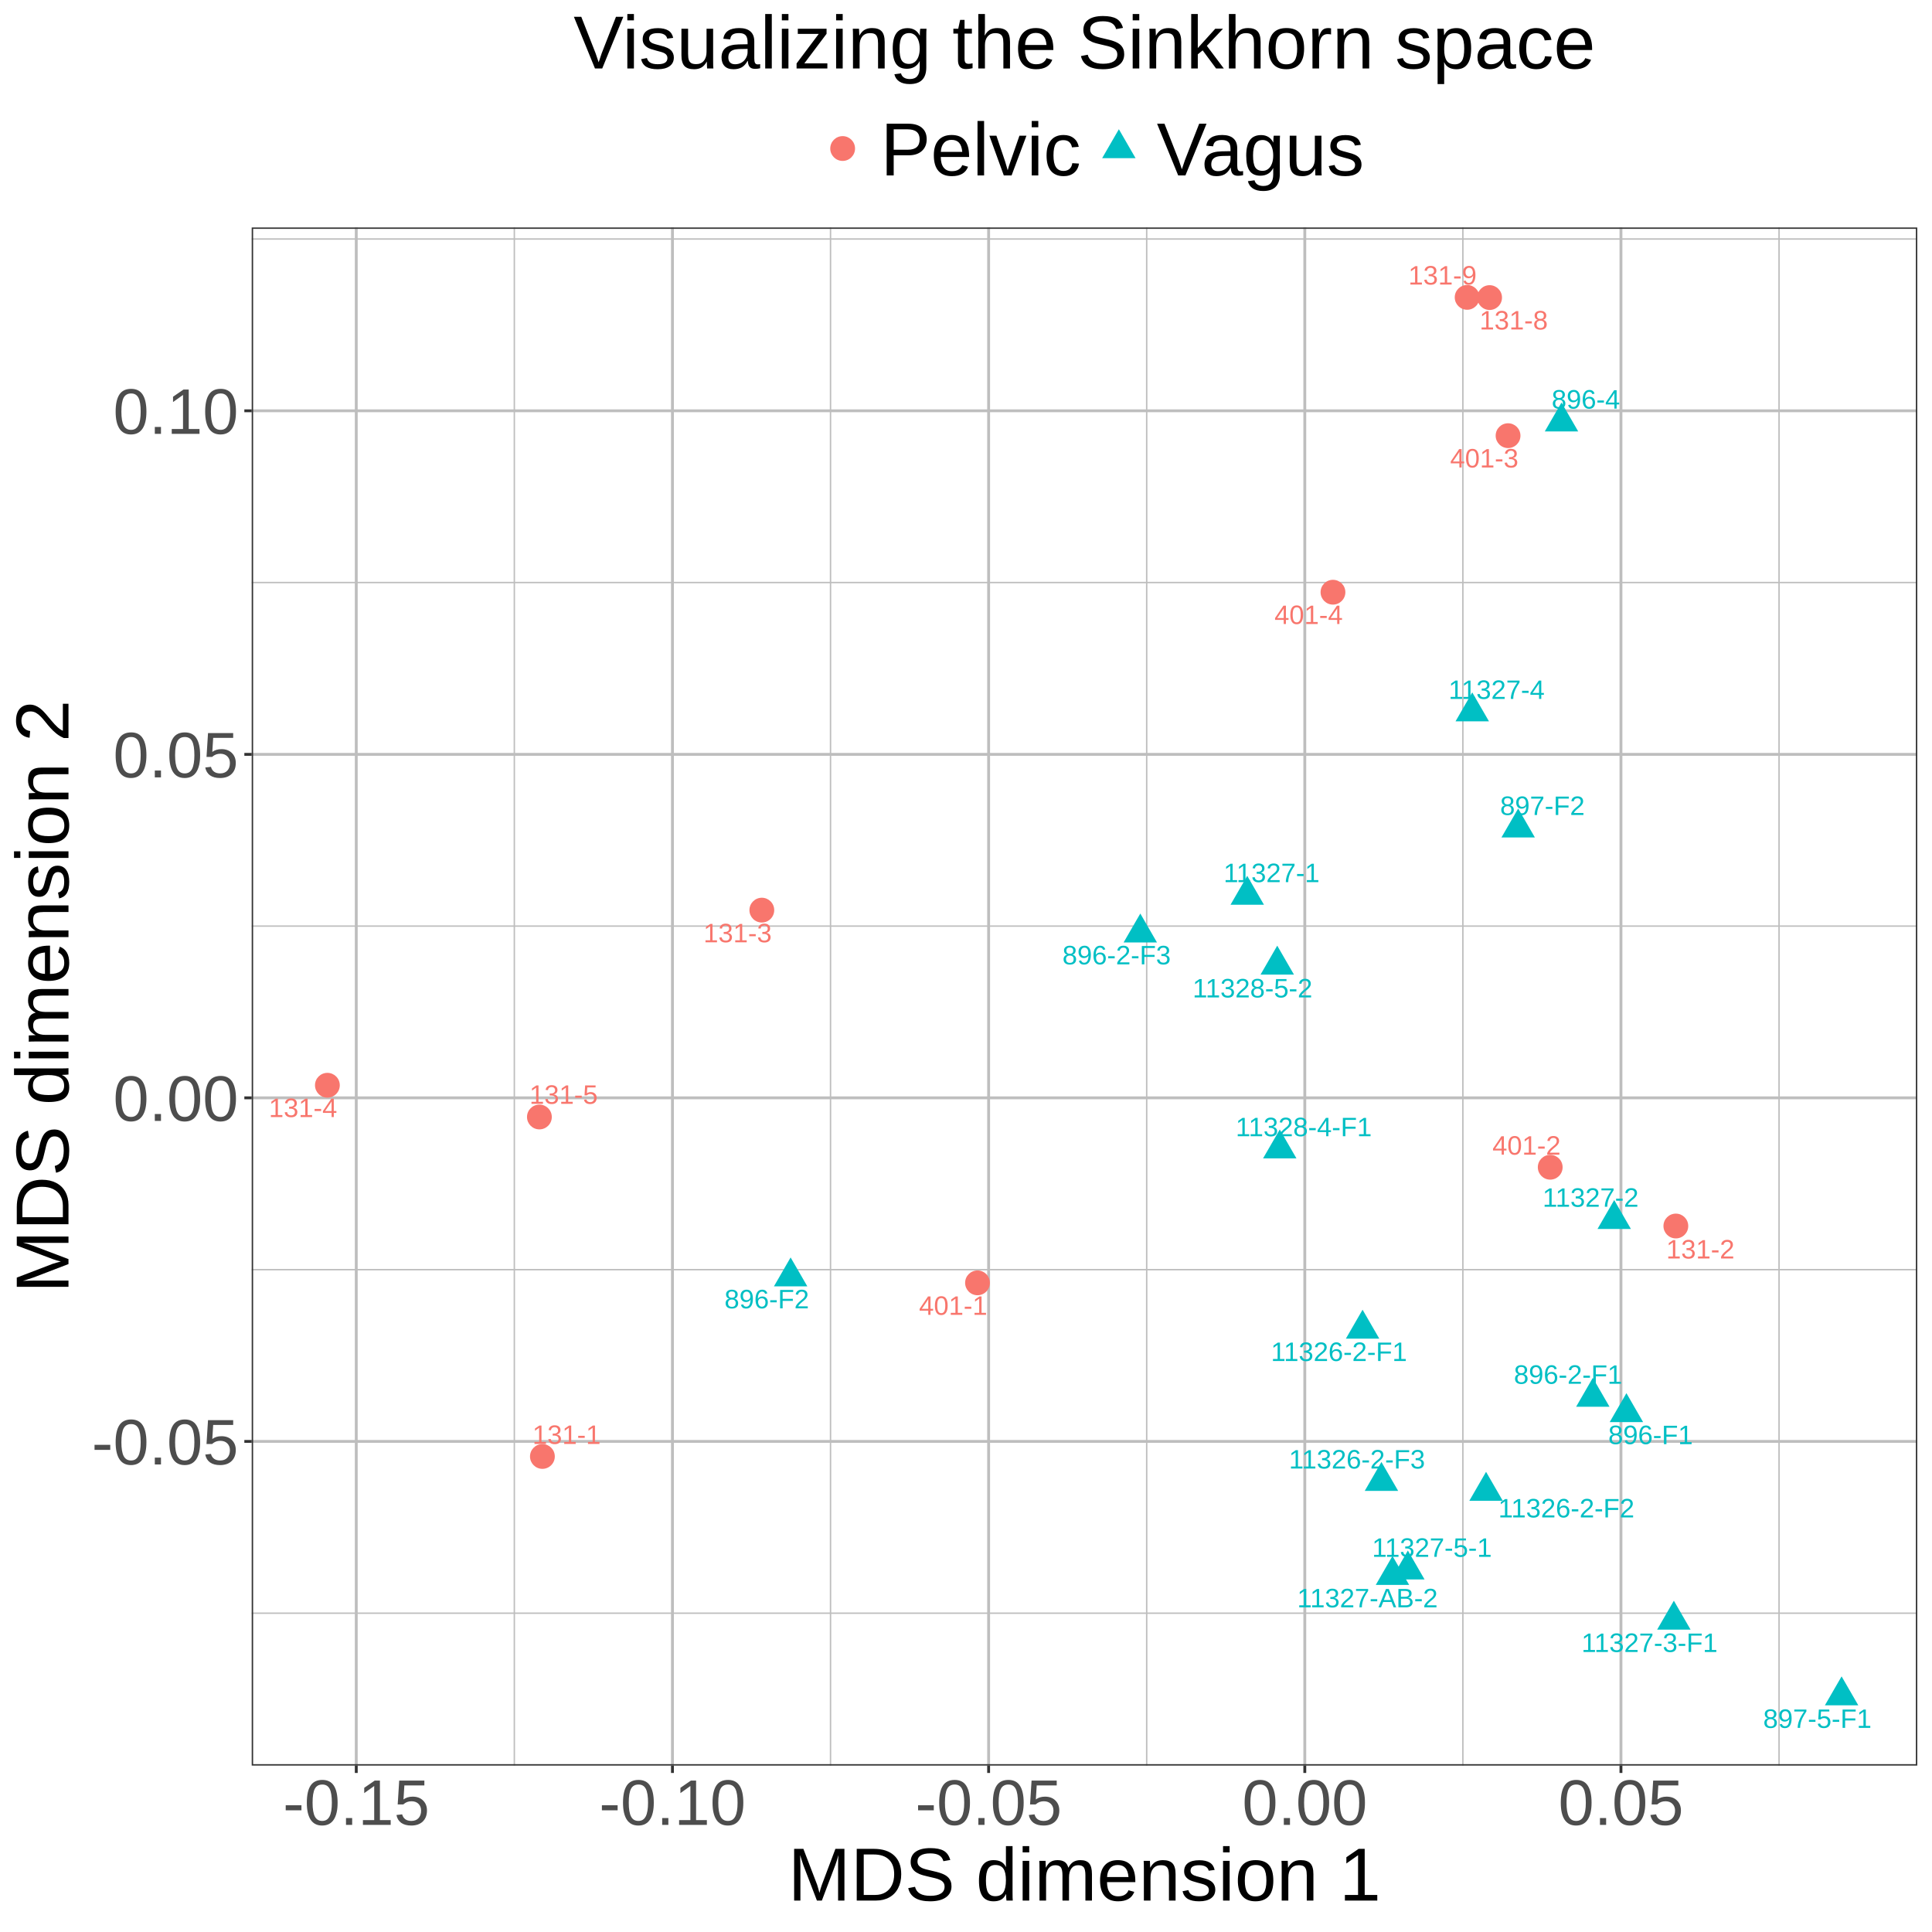
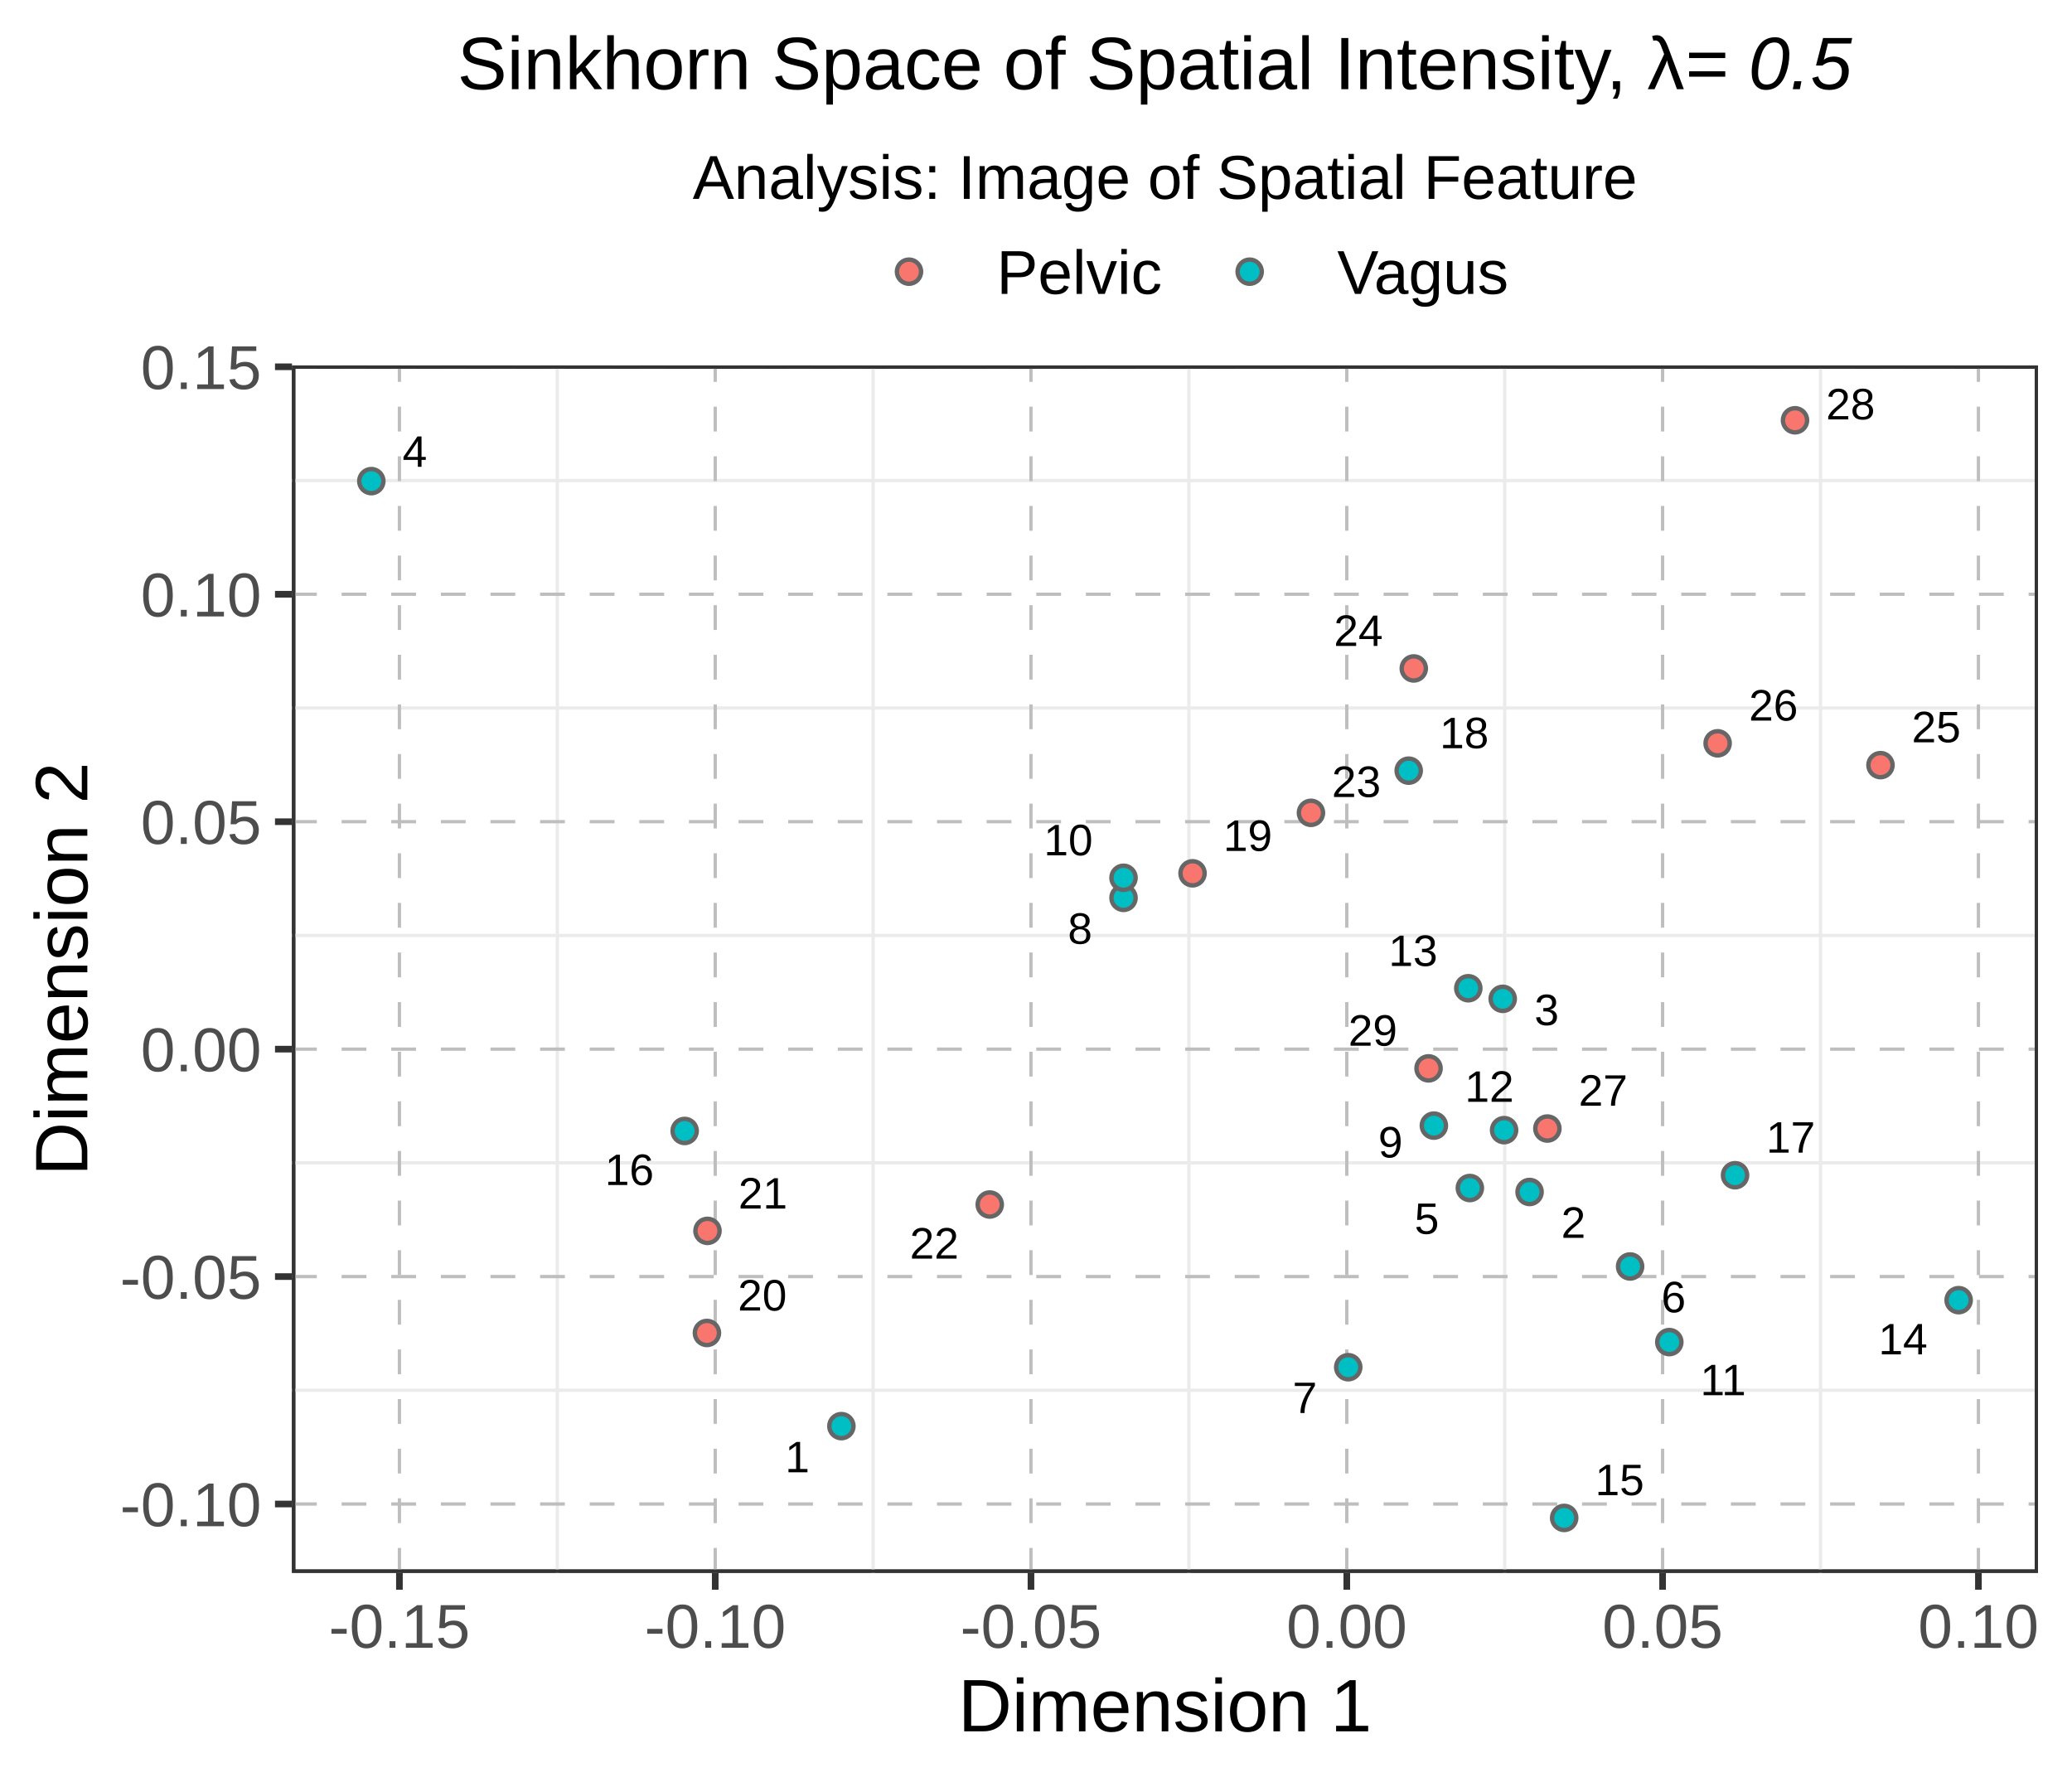
- <svg xmlns="http://www.w3.org/2000/svg" class="svglite" width="720.00pt" height="720.00pt" viewBox="0 0 720.00 720.00">
+ <svg xmlns="http://www.w3.org/2000/svg" class="svglite" width="334.08pt" height="287.28pt" viewBox="0 0 334.08 287.28">
  <defs>
    <style type="text/css">
    .svglite line, .svglite polyline, .svglite polygon, .svglite path, .svglite rect, .svglite circle {
      fill: none;
      stroke: #000000;
      stroke-linecap: round;
      stroke-linejoin: round;
      stroke-miterlimit: 10.00;
    }
    .svglite text {
      white-space: pre;
    }
  </style>
  </defs>
  <rect width="100%" height="100%" style="stroke: none; fill: #FFFFFF;" />
  <defs>
-     <clipPath id="cpMC4wMHw3MjAuMDB8MC4wMHw3MjAuMDA=">
-       <rect x="0.00" y="0.00" width="720.00" height="720.00" />
+     <clipPath id="cpMC4wMHwzMzQuMDh8MC4wMHwyODcuMjg=">
+       <rect x="0.00" y="0.00" width="334.08" height="287.28" />
    </clipPath>
  </defs>
-   <g clip-path="url(#cpMC4wMHw3MjAuMDB8MC4wMHw3MjAuMDA=)">
-     <rect x="0.00" y="0.00" width="720.00" height="720.00" style="stroke-width: 1.07; stroke: #FFFFFF; fill: #FFFFFF;" />
+   <g clip-path="url(#cpMC4wMHwzMzQuMDh8MC4wMHwyODcuMjg=)">
+     <rect x="0.00" y="-0" width="334.08" height="287.28" style="stroke-width: 1.07; stroke: #FFFFFF; fill: #FFFFFF;" />
  </g>
  <defs>
-     <clipPath id="cpOTMuODB8NzE0LjUyfDg0Ljc2fDY1Ny45OA==">
-       <rect x="93.80" y="84.76" width="620.72" height="573.22" />
+     <clipPath id="cpNDcuMDh8MzI4LjYwfDU4LjkyfDI1My41Nw==">
+       <rect x="47.08" y="58.92" width="281.52" height="194.66" />
    </clipPath>
  </defs>
-   <g clip-path="url(#cpOTMuODB8NzE0LjUyfDg0Ljc2fDY1Ny45OA==)">
-     <rect x="93.80" y="84.76" width="620.72" height="573.22" style="stroke-width: 1.07; stroke: none; fill: #FFFFFF;" />
-     <polyline points="93.80,601.19 714.52,601.19 " style="stroke-width: 0.53; stroke: #BEBEBE; stroke-linecap: butt;" />
-     <polyline points="93.80,473.16 714.52,473.16 " style="stroke-width: 0.53; stroke: #BEBEBE; stroke-linecap: butt;" />
-     <polyline points="93.80,345.13 714.52,345.13 " style="stroke-width: 0.53; stroke: #BEBEBE; stroke-linecap: butt;" />
-     <polyline points="93.80,217.10 714.52,217.10 " style="stroke-width: 0.53; stroke: #BEBEBE; stroke-linecap: butt;" />
-     <polyline points="93.80,89.07 714.52,89.07 " style="stroke-width: 0.53; stroke: #BEBEBE; stroke-linecap: butt;" />
-     <polyline points="191.68,657.98 191.68,84.76 " style="stroke-width: 0.53; stroke: #BEBEBE; stroke-linecap: butt;" />
-     <polyline points="309.51,657.98 309.51,84.76 " style="stroke-width: 0.53; stroke: #BEBEBE; stroke-linecap: butt;" />
-     <polyline points="427.34,657.98 427.34,84.76 " style="stroke-width: 0.53; stroke: #BEBEBE; stroke-linecap: butt;" />
-     <polyline points="545.17,657.98 545.17,84.76 " style="stroke-width: 0.53; stroke: #BEBEBE; stroke-linecap: butt;" />
-     <polyline points="663.00,657.98 663.00,84.76 " style="stroke-width: 0.53; stroke: #BEBEBE; stroke-linecap: butt;" />
-     <polyline points="93.80,537.17 714.52,537.17 " style="stroke-width: 1.07; stroke: #BEBEBE; stroke-linecap: butt;" />
-     <polyline points="93.80,409.14 714.52,409.14 " style="stroke-width: 1.07; stroke: #BEBEBE; stroke-linecap: butt;" />
-     <polyline points="93.80,281.12 714.52,281.12 " style="stroke-width: 1.07; stroke: #BEBEBE; stroke-linecap: butt;" />
-     <polyline points="93.80,153.09 714.52,153.09 " style="stroke-width: 1.07; stroke: #BEBEBE; stroke-linecap: butt;" />
-     <polyline points="132.77,657.98 132.77,84.76 " style="stroke-width: 1.07; stroke: #BEBEBE; stroke-linecap: butt;" />
-     <polyline points="250.60,657.98 250.60,84.76 " style="stroke-width: 1.07; stroke: #BEBEBE; stroke-linecap: butt;" />
-     <polyline points="368.43,657.98 368.43,84.76 " style="stroke-width: 1.07; stroke: #BEBEBE; stroke-linecap: butt;" />
-     <polyline points="486.26,657.98 486.26,84.76 " style="stroke-width: 1.07; stroke: #BEBEBE; stroke-linecap: butt;" />
-     <polyline points="604.08,657.98 604.08,84.76 " style="stroke-width: 1.07; stroke: #BEBEBE; stroke-linecap: butt;" />
-     <polygon points="553.81,548.50 560.03,559.29 547.58,559.29 " style="stroke-width: 0.71; stroke: none; fill: #00BFC4;" />
-     <polygon points="514.82,544.83 521.05,555.61 508.60,555.61 " style="stroke-width: 0.71; stroke: none; fill: #00BFC4;" />
-     <polygon points="507.79,488.09 514.02,498.87 501.57,498.87 " style="stroke-width: 0.71; stroke: none; fill: #00BFC4;" />
-     <polygon points="464.81,326.39 471.04,337.17 458.58,337.17 " style="stroke-width: 0.71; stroke: none; fill: #00BFC4;" />
-     <polygon points="601.57,447.22 607.79,458.00 595.34,458.00 " style="stroke-width: 0.71; stroke: none; fill: #00BFC4;" />
-     <polygon points="623.80,596.53 630.02,607.31 617.57,607.31 " style="stroke-width: 0.71; stroke: none; fill: #00BFC4;" />
-     <polygon points="548.66,258.03 554.89,268.81 542.44,268.81 " style="stroke-width: 0.71; stroke: none; fill: #00BFC4;" />
-     <polygon points="524.67,577.83 530.89,588.61 518.44,588.61 " style="stroke-width: 0.71; stroke: none; fill: #00BFC4;" />
-     <polygon points="518.94,579.86 525.16,590.65 512.71,590.65 " style="stroke-width: 0.71; stroke: none; fill: #00BFC4;" />
-     <polygon points="476.93,420.92 483.15,431.70 470.70,431.70 " style="stroke-width: 0.71; stroke: none; fill: #00BFC4;" />
-     <polygon points="475.99,352.42 482.22,363.20 469.77,363.20 " style="stroke-width: 0.71; stroke: none; fill: #00BFC4;" />
-     <polygon points="593.59,513.48 599.82,524.26 587.37,524.26 " style="stroke-width: 0.71; stroke: none; fill: #00BFC4;" />
-     <polygon points="424.96,340.45 431.18,351.23 418.73,351.23 " style="stroke-width: 0.71; stroke: none; fill: #00BFC4;" />
-     <polygon points="581.92,150.00 588.15,160.78 575.70,160.78 " style="stroke-width: 0.71; stroke: none; fill: #00BFC4;" />
-     <polygon points="606.12,519.19 612.34,529.98 599.89,529.98 " style="stroke-width: 0.71; stroke: none; fill: #00BFC4;" />
-     <polygon points="294.64,468.61 300.87,479.39 288.42,479.39 " style="stroke-width: 0.71; stroke: none; fill: #00BFC4;" />
-     <polygon points="686.31,624.74 692.53,635.52 680.08,635.52 " style="stroke-width: 0.71; stroke: none; fill: #00BFC4;" />
-     <polygon points="565.78,301.31 572.00,312.09 559.55,312.09 " style="stroke-width: 0.71; stroke: none; fill: #00BFC4;" />
-     <circle cx="202.14" cy="542.78" r="4.62" style="stroke-width: 0.71; stroke: none; fill: #F8766D;" />
-     <circle cx="624.54" cy="456.90" r="4.62" style="stroke-width: 0.71; stroke: none; fill: #F8766D;" />
-     <circle cx="283.91" cy="339.18" r="4.62" style="stroke-width: 0.71; stroke: none; fill: #F8766D;" />
-     <circle cx="122.01" cy="404.44" r="4.62" style="stroke-width: 0.71; stroke: none; fill: #F8766D;" />
-     <circle cx="201.02" cy="416.27" r="4.62" style="stroke-width: 0.71; stroke: none; fill: #F8766D;" />
-     <circle cx="555.13" cy="110.90" r="4.62" style="stroke-width: 0.71; stroke: none; fill: #F8766D;" />
-     <circle cx="546.76" cy="110.82" r="4.62" style="stroke-width: 0.71; stroke: none; fill: #F8766D;" />
-     <circle cx="364.29" cy="478.08" r="4.62" style="stroke-width: 0.71; stroke: none; fill: #F8766D;" />
-     <circle cx="577.72" cy="435.00" r="4.62" style="stroke-width: 0.71; stroke: none; fill: #F8766D;" />
-     <circle cx="562.01" cy="162.36" r="4.62" style="stroke-width: 0.71; stroke: none; fill: #F8766D;" />
-     <circle cx="496.76" cy="220.70" r="4.62" style="stroke-width: 0.71; stroke: none; fill: #F8766D;" />
-     <text x="583.74" y="565.50" text-anchor="middle" style="font-size: 9.96px;fill: #00BFC4; font-family: &quot;Arial&quot;;" textLength="50.72px" lengthAdjust="spacingAndGlyphs">11326-2-F2</text>
-     <text x="505.72" y="547.28" text-anchor="middle" style="font-size: 9.96px;fill: #00BFC4; font-family: &quot;Arial&quot;;" textLength="50.72px" lengthAdjust="spacingAndGlyphs">11326-2-F3</text>
-     <text x="499.01" y="507.20" text-anchor="middle" style="font-size: 9.96px;fill: #00BFC4; font-family: &quot;Arial&quot;;" textLength="50.72px" lengthAdjust="spacingAndGlyphs">11326-2-F1</text>
-     <text x="473.89" y="328.74" text-anchor="middle" style="font-size: 9.96px;fill: #00BFC4; font-family: &quot;Arial&quot;;" textLength="35.79px" lengthAdjust="spacingAndGlyphs">11327-1</text>
-     <text x="592.78" y="449.73" text-anchor="middle" style="font-size: 9.96px;fill: #00BFC4; font-family: &quot;Arial&quot;;" textLength="35.79px" lengthAdjust="spacingAndGlyphs">11327-2</text>
-     <text x="614.74" y="615.64" text-anchor="middle" style="font-size: 9.96px;fill: #00BFC4; font-family: &quot;Arial&quot;;" textLength="50.72px" lengthAdjust="spacingAndGlyphs">11327-3-F1</text>
-     <text x="557.74" y="260.47" text-anchor="middle" style="font-size: 9.96px;fill: #00BFC4; font-family: &quot;Arial&quot;;" textLength="35.79px" lengthAdjust="spacingAndGlyphs">11327-4</text>
-     <text x="533.66" y="580.18" text-anchor="middle" style="font-size: 9.96px;fill: #00BFC4; font-family: &quot;Arial&quot;;" textLength="44.64px" lengthAdjust="spacingAndGlyphs">11327-5-1</text>
-     <text x="509.63" y="599.01" text-anchor="middle" style="font-size: 9.96px;fill: #00BFC4; font-family: &quot;Arial&quot;;" textLength="52.38px" lengthAdjust="spacingAndGlyphs">11327-AB-2</text>
-     <text x="485.88" y="423.44" text-anchor="middle" style="font-size: 9.96px;fill: #00BFC4; font-family: &quot;Arial&quot;;" textLength="50.72px" lengthAdjust="spacingAndGlyphs">11328-4-F1</text>
-     <text x="466.78" y="371.72" text-anchor="middle" style="font-size: 9.96px;fill: #00BFC4; font-family: &quot;Arial&quot;;" textLength="44.64px" lengthAdjust="spacingAndGlyphs">11328-5-2</text>
-     <text x="584.38" y="515.70" text-anchor="middle" style="font-size: 9.96px;fill: #00BFC4; font-family: &quot;Arial&quot;;" textLength="40.38px" lengthAdjust="spacingAndGlyphs">896-2-F1</text>
-     <text x="416.13" y="359.39" text-anchor="middle" style="font-size: 9.96px;fill: #00BFC4; font-family: &quot;Arial&quot;;" textLength="40.38px" lengthAdjust="spacingAndGlyphs">896-2-F3</text>
-     <text x="590.99" y="152.27" text-anchor="middle" style="font-size: 9.96px;fill: #00BFC4; font-family: &quot;Arial&quot;;" textLength="25.46px" lengthAdjust="spacingAndGlyphs">896-4</text>
-     <text x="615.13" y="538.19" text-anchor="middle" style="font-size: 9.96px;fill: #00BFC4; font-family: &quot;Arial&quot;;" textLength="31.54px" lengthAdjust="spacingAndGlyphs">896-F1</text>
-     <text x="285.76" y="487.58" text-anchor="middle" style="font-size: 9.96px;fill: #00BFC4; font-family: &quot;Arial&quot;;" textLength="31.54px" lengthAdjust="spacingAndGlyphs">896-F2</text>
-     <text x="677.29" y="643.94" text-anchor="middle" style="font-size: 9.96px;fill: #00BFC4; font-family: &quot;Arial&quot;;" textLength="40.38px" lengthAdjust="spacingAndGlyphs">897-5-F1</text>
-     <text x="574.82" y="303.72" text-anchor="middle" style="font-size: 9.96px;fill: #00BFC4; font-family: &quot;Arial&quot;;" textLength="31.54px" lengthAdjust="spacingAndGlyphs">897-F2</text>
-     <text x="211.16" y="538.11" text-anchor="middle" style="font-size: 9.96px;fill: #F8766D; font-family: &quot;Arial&quot;;" textLength="25.46px" lengthAdjust="spacingAndGlyphs">131-1</text>
-     <text x="633.69" y="469.00" text-anchor="middle" style="font-size: 9.96px;fill: #F8766D; font-family: &quot;Arial&quot;;" textLength="25.46px" lengthAdjust="spacingAndGlyphs">131-2</text>
-     <text x="274.89" y="351.16" text-anchor="middle" style="font-size: 9.96px;fill: #F8766D; font-family: &quot;Arial&quot;;" textLength="25.46px" lengthAdjust="spacingAndGlyphs">131-3</text>
-     <text x="112.92" y="416.29" text-anchor="middle" style="font-size: 9.96px;fill: #F8766D; font-family: &quot;Arial&quot;;" textLength="25.46px" lengthAdjust="spacingAndGlyphs">131-4</text>
-     <text x="210.04" y="411.36" text-anchor="middle" style="font-size: 9.96px;fill: #F8766D; font-family: &quot;Arial&quot;;" textLength="25.46px" lengthAdjust="spacingAndGlyphs">131-5</text>
-     <text x="564.11" y="122.79" text-anchor="middle" style="font-size: 9.96px;fill: #F8766D; font-family: &quot;Arial&quot;;" textLength="25.46px" lengthAdjust="spacingAndGlyphs">131-8</text>
-     <text x="537.59" y="106.04" text-anchor="middle" style="font-size: 9.96px;fill: #F8766D; font-family: &quot;Arial&quot;;" textLength="25.46px" lengthAdjust="spacingAndGlyphs">131-9</text>
-     <text x="355.22" y="490.00" text-anchor="middle" style="font-size: 9.96px;fill: #F8766D; font-family: &quot;Arial&quot;;" textLength="25.46px" lengthAdjust="spacingAndGlyphs">401-1</text>
-     <text x="568.91" y="430.31" text-anchor="middle" style="font-size: 9.96px;fill: #F8766D; font-family: &quot;Arial&quot;;" textLength="25.46px" lengthAdjust="spacingAndGlyphs">401-2</text>
-     <text x="553.15" y="174.22" text-anchor="middle" style="font-size: 9.96px;fill: #F8766D; font-family: &quot;Arial&quot;;" textLength="25.46px" lengthAdjust="spacingAndGlyphs">401-3</text>
-     <text x="487.68" y="232.56" text-anchor="middle" style="font-size: 9.96px;fill: #F8766D; font-family: &quot;Arial&quot;;" textLength="25.46px" lengthAdjust="spacingAndGlyphs">401-4</text>
-     <rect x="93.80" y="84.76" width="620.72" height="573.22" style="stroke-width: 1.07; stroke: #333333;" />
+   <g clip-path="url(#cpNDcuMDh8MzI4LjYwfDU4LjkyfDI1My41Nw==)">
+     <rect x="47.08" y="58.92" width="281.52" height="194.66" style="stroke-width: 1.07; fill: #FFFFFF;" />
+     <polyline points="47.08,224.15 328.60,224.15 " style="stroke-width: 0.53; stroke: #EBEBEB; stroke-linecap: butt;" />
+     <polyline points="47.08,187.48 328.60,187.48 " style="stroke-width: 0.53; stroke: #EBEBEB; stroke-linecap: butt;" />
+     <polyline points="47.08,150.82 328.60,150.82 " style="stroke-width: 0.53; stroke: #EBEBEB; stroke-linecap: butt;" />
+     <polyline points="47.08,114.15 328.60,114.15 " style="stroke-width: 0.53; stroke: #EBEBEB; stroke-linecap: butt;" />
+     <polyline points="47.08,77.48 328.60,77.48 " style="stroke-width: 0.53; stroke: #EBEBEB; stroke-linecap: butt;" />
+     <polyline points="89.86,253.57 89.86,58.92 " style="stroke-width: 0.53; stroke: #EBEBEB; stroke-linecap: butt;" />
+     <polyline points="140.78,253.57 140.78,58.92 " style="stroke-width: 0.53; stroke: #EBEBEB; stroke-linecap: butt;" />
+     <polyline points="191.69,253.57 191.69,58.92 " style="stroke-width: 0.53; stroke: #EBEBEB; stroke-linecap: butt;" />
+     <polyline points="242.61,253.57 242.61,58.92 " style="stroke-width: 0.53; stroke: #EBEBEB; stroke-linecap: butt;" />
+     <polyline points="293.53,253.57 293.53,58.92 " style="stroke-width: 0.53; stroke: #EBEBEB; stroke-linecap: butt;" />
+     <polyline points="47.08,242.49 328.60,242.49 " style="stroke-width: 0.53; stroke: #BEBEBE; stroke-dasharray: 4.00,4.00; stroke-linecap: butt;" />
+     <polyline points="47.08,205.82 328.60,205.82 " style="stroke-width: 0.53; stroke: #BEBEBE; stroke-dasharray: 4.00,4.00; stroke-linecap: butt;" />
+     <polyline points="47.08,169.15 328.60,169.15 " style="stroke-width: 0.53; stroke: #BEBEBE; stroke-dasharray: 4.00,4.00; stroke-linecap: butt;" />
+     <polyline points="47.08,132.48 328.60,132.48 " style="stroke-width: 0.53; stroke: #BEBEBE; stroke-dasharray: 4.00,4.00; stroke-linecap: butt;" />
+     <polyline points="47.08,95.81 328.60,95.81 " style="stroke-width: 0.53; stroke: #BEBEBE; stroke-dasharray: 4.00,4.00; stroke-linecap: butt;" />
+     <polyline points="47.08,59.14 328.60,59.14 " style="stroke-width: 0.53; stroke: #BEBEBE; stroke-dasharray: 4.00,4.00; stroke-linecap: butt;" />
+     <polyline points="64.40,253.57 64.40,58.92 " style="stroke-width: 0.53; stroke: #BEBEBE; stroke-dasharray: 4.00,4.00; stroke-linecap: butt;" />
+     <polyline points="115.32,253.57 115.32,58.92 " style="stroke-width: 0.53; stroke: #BEBEBE; stroke-dasharray: 4.00,4.00; stroke-linecap: butt;" />
+     <polyline points="166.23,253.57 166.23,58.92 " style="stroke-width: 0.53; stroke: #BEBEBE; stroke-dasharray: 4.00,4.00; stroke-linecap: butt;" />
+     <polyline points="217.15,253.57 217.15,58.92 " style="stroke-width: 0.53; stroke: #BEBEBE; stroke-dasharray: 4.00,4.00; stroke-linecap: butt;" />
+     <polyline points="268.07,253.57 268.07,58.92 " style="stroke-width: 0.53; stroke: #BEBEBE; stroke-dasharray: 4.00,4.00; stroke-linecap: butt;" />
+     <polyline points="318.99,253.57 318.99,58.92 " style="stroke-width: 0.53; stroke: #BEBEBE; stroke-dasharray: 4.00,4.00; stroke-linecap: butt;" />
+     <circle cx="135.66" cy="229.93" r="1.95" style="stroke-width: 0.71; stroke: #666666; fill: #00BFC4;" />
+     <circle cx="246.62" cy="192.18" r="1.95" style="stroke-width: 0.71; stroke: #666666; fill: #00BFC4;" />
+     <circle cx="242.51" cy="182.21" r="1.95" style="stroke-width: 0.71; stroke: #666666; fill: #00BFC4;" />
+     <circle cx="236.74" cy="159.33" r="1.95" style="stroke-width: 0.71; stroke: #666666; fill: #00BFC4;" />
+     <circle cx="242.29" cy="161.04" r="1.95" style="stroke-width: 0.71; stroke: #666666; fill: #00BFC4;" />
+     <circle cx="59.87" cy="77.57" r="1.95" style="stroke-width: 0.71; stroke: #666666; fill: #00BFC4;" />
+     <circle cx="236.99" cy="191.54" r="1.95" style="stroke-width: 0.71; stroke: #666666; fill: #00BFC4;" />
+     <circle cx="315.80" cy="209.62" r="1.95" style="stroke-width: 0.71; stroke: #666666; fill: #00BFC4;" />
+     <circle cx="262.83" cy="204.19" r="1.95" style="stroke-width: 0.71; stroke: #666666; fill: #00BFC4;" />
+     <circle cx="217.38" cy="220.43" r="1.95" style="stroke-width: 0.71; stroke: #666666; fill: #00BFC4;" />
+     <circle cx="181.15" cy="144.76" r="1.95" style="stroke-width: 0.71; stroke: #666666; fill: #00BFC4;" />
+     <circle cx="231.19" cy="181.48" r="1.95" style="stroke-width: 0.71; stroke: #666666; fill: #00BFC4;" />
+     <circle cx="181.15" cy="141.52" r="1.95" style="stroke-width: 0.71; stroke: #666666; fill: #00BFC4;" />
+     <circle cx="269.15" cy="216.38" r="1.95" style="stroke-width: 0.71; stroke: #666666; fill: #00BFC4;" />
+     <circle cx="252.20" cy="244.73" r="1.95" style="stroke-width: 0.71; stroke: #666666; fill: #00BFC4;" />
+     <circle cx="110.39" cy="182.34" r="1.95" style="stroke-width: 0.71; stroke: #666666; fill: #00BFC4;" />
+     <circle cx="279.75" cy="189.48" r="1.95" style="stroke-width: 0.71; stroke: #666666; fill: #00BFC4;" />
+     <circle cx="227.13" cy="124.25" r="1.95" style="stroke-width: 0.71; stroke: #666666; fill: #00BFC4;" />
+     <circle cx="192.28" cy="140.80" r="1.95" style="stroke-width: 0.71; stroke: #666666; fill: #F8766D;" />
+     <circle cx="113.98" cy="214.91" r="1.95" style="stroke-width: 0.71; stroke: #666666; fill: #F8766D;" />
+     <circle cx="114.07" cy="198.45" r="1.95" style="stroke-width: 0.71; stroke: #666666; fill: #F8766D;" />
+     <circle cx="159.58" cy="194.20" r="1.95" style="stroke-width: 0.71; stroke: #666666; fill: #F8766D;" />
+     <circle cx="211.37" cy="131.05" r="1.95" style="stroke-width: 0.71; stroke: #666666; fill: #F8766D;" />
+     <circle cx="227.95" cy="107.77" r="1.95" style="stroke-width: 0.71; stroke: #666666; fill: #F8766D;" />
+     <circle cx="303.20" cy="123.36" r="1.95" style="stroke-width: 0.71; stroke: #666666; fill: #F8766D;" />
+     <circle cx="276.94" cy="119.84" r="1.95" style="stroke-width: 0.71; stroke: #666666; fill: #F8766D;" />
+     <circle cx="249.49" cy="181.95" r="1.95" style="stroke-width: 0.71; stroke: #666666; fill: #F8766D;" />
+     <circle cx="289.42" cy="67.76" r="1.95" style="stroke-width: 0.71; stroke: #666666; fill: #F8766D;" />
+     <circle cx="230.33" cy="172.25" r="1.95" style="stroke-width: 0.71; stroke: #666666; fill: #F8766D;" />
+     <text x="128.56" y="237.37" text-anchor="middle" style="font-size: 7.11px; font-family: &quot;Arial&quot;;" textLength="3.95px" lengthAdjust="spacingAndGlyphs">1</text>
+     <text x="253.69" y="199.57" text-anchor="middle" style="font-size: 7.11px; font-family: &quot;Arial&quot;;" textLength="3.95px" lengthAdjust="spacingAndGlyphs">2</text>
+     <text x="240.14" y="177.64" text-anchor="middle" style="font-size: 7.11px; font-family: &quot;Arial&quot;;" textLength="7.91px" lengthAdjust="spacingAndGlyphs">12</text>
+     <text x="227.84" y="155.74" text-anchor="middle" style="font-size: 7.11px; font-family: &quot;Arial&quot;;" textLength="7.91px" lengthAdjust="spacingAndGlyphs">13</text>
+     <text x="249.38" y="165.29" text-anchor="middle" style="font-size: 7.11px; font-family: &quot;Arial&quot;;" textLength="3.95px" lengthAdjust="spacingAndGlyphs">3</text>
+     <text x="66.88" y="75.26" text-anchor="middle" style="font-size: 7.11px; font-family: &quot;Arial&quot;;" textLength="3.95px" lengthAdjust="spacingAndGlyphs">4</text>
+     <text x="230.05" y="198.94" text-anchor="middle" style="font-size: 7.11px; font-family: &quot;Arial&quot;;" textLength="3.95px" lengthAdjust="spacingAndGlyphs">5</text>
+     <text x="306.83" y="218.36" text-anchor="middle" style="font-size: 7.11px; font-family: &quot;Arial&quot;;" textLength="7.91px" lengthAdjust="spacingAndGlyphs">14</text>
+     <text x="269.84" y="211.59" text-anchor="middle" style="font-size: 7.11px; font-family: &quot;Arial&quot;;" textLength="3.95px" lengthAdjust="spacingAndGlyphs">6</text>
+     <text x="210.39" y="227.82" text-anchor="middle" style="font-size: 7.11px; font-family: &quot;Arial&quot;;" textLength="3.95px" lengthAdjust="spacingAndGlyphs">7</text>
+     <text x="174.14" y="152.17" text-anchor="middle" style="font-size: 7.11px; font-family: &quot;Arial&quot;;" textLength="3.95px" lengthAdjust="spacingAndGlyphs">8</text>
+     <text x="224.20" y="186.62" text-anchor="middle" style="font-size: 7.11px; font-family: &quot;Arial&quot;;" textLength="3.95px" lengthAdjust="spacingAndGlyphs">9</text>
+     <text x="172.25" y="137.90" text-anchor="middle" style="font-size: 7.11px; font-family: &quot;Arial&quot;;" textLength="7.91px" lengthAdjust="spacingAndGlyphs">10</text>
+     <text x="277.83" y="224.95" text-anchor="middle" style="font-size: 7.11px; font-family: &quot;Arial&quot;;" textLength="7.38px" lengthAdjust="spacingAndGlyphs">11</text>
+     <text x="261.14" y="241.06" text-anchor="middle" style="font-size: 7.11px; font-family: &quot;Arial&quot;;" textLength="7.91px" lengthAdjust="spacingAndGlyphs">15</text>
+     <text x="101.48" y="191.06" text-anchor="middle" style="font-size: 7.11px; font-family: &quot;Arial&quot;;" textLength="7.91px" lengthAdjust="spacingAndGlyphs">16</text>
+     <text x="288.73" y="185.84" text-anchor="middle" style="font-size: 7.11px; font-family: &quot;Arial&quot;;" textLength="7.91px" lengthAdjust="spacingAndGlyphs">17</text>
+     <text x="236.09" y="120.63" text-anchor="middle" style="font-size: 7.11px; font-family: &quot;Arial&quot;;" textLength="7.91px" lengthAdjust="spacingAndGlyphs">18</text>
+     <text x="201.19" y="137.19" text-anchor="middle" style="font-size: 7.11px; font-family: &quot;Arial&quot;;" textLength="7.91px" lengthAdjust="spacingAndGlyphs">19</text>
+     <text x="122.91" y="211.30" text-anchor="middle" style="font-size: 7.11px; font-family: &quot;Arial&quot;;" textLength="7.91px" lengthAdjust="spacingAndGlyphs">20</text>
+     <text x="123.00" y="194.85" text-anchor="middle" style="font-size: 7.11px; font-family: &quot;Arial&quot;;" textLength="7.91px" lengthAdjust="spacingAndGlyphs">21</text>
+     <text x="150.64" y="202.92" text-anchor="middle" style="font-size: 7.11px; font-family: &quot;Arial&quot;;" textLength="7.91px" lengthAdjust="spacingAndGlyphs">22</text>
+     <text x="218.69" y="128.50" text-anchor="middle" style="font-size: 7.11px; font-family: &quot;Arial&quot;;" textLength="7.91px" lengthAdjust="spacingAndGlyphs">23</text>
+     <text x="219.02" y="104.14" text-anchor="middle" style="font-size: 7.11px; font-family: &quot;Arial&quot;;" textLength="7.91px" lengthAdjust="spacingAndGlyphs">24</text>
+     <text x="312.19" y="119.68" text-anchor="middle" style="font-size: 7.11px; font-family: &quot;Arial&quot;;" textLength="7.91px" lengthAdjust="spacingAndGlyphs">25</text>
+     <text x="285.94" y="116.18" text-anchor="middle" style="font-size: 7.11px; font-family: &quot;Arial&quot;;" textLength="7.91px" lengthAdjust="spacingAndGlyphs">26</text>
+     <text x="258.48" y="178.27" text-anchor="middle" style="font-size: 7.11px; font-family: &quot;Arial&quot;;" textLength="7.91px" lengthAdjust="spacingAndGlyphs">27</text>
+     <text x="298.37" y="67.62" text-anchor="middle" style="font-size: 7.11px; font-family: &quot;Arial&quot;;" textLength="7.91px" lengthAdjust="spacingAndGlyphs">28</text>
+     <text x="221.35" y="168.60" text-anchor="middle" style="font-size: 7.11px; font-family: &quot;Arial&quot;;" textLength="7.91px" lengthAdjust="spacingAndGlyphs">29</text>
+     <rect x="47.08" y="58.92" width="281.52" height="194.66" style="stroke-width: 1.07; stroke: #333333;" />
  </g>
-   <g clip-path="url(#cpMC4wMHw3MjAuMDB8MC4wMHw3MjAuMDA=)">
-     <text x="88.87" y="545.76" text-anchor="end" style="font-size: 24.00px;fill: #4D4D4D; font-family: &quot;Arial&quot;;" textLength="54.71px" lengthAdjust="spacingAndGlyphs">-0.05</text>
-     <text x="88.87" y="417.73" text-anchor="end" style="font-size: 24.00px;fill: #4D4D4D; font-family: &quot;Arial&quot;;" textLength="46.71px" lengthAdjust="spacingAndGlyphs">0.00</text>
-     <text x="88.87" y="289.71" text-anchor="end" style="font-size: 24.00px;fill: #4D4D4D; font-family: &quot;Arial&quot;;" textLength="46.71px" lengthAdjust="spacingAndGlyphs">0.05</text>
-     <text x="88.87" y="161.68" text-anchor="end" style="font-size: 24.00px;fill: #4D4D4D; font-family: &quot;Arial&quot;;" textLength="46.71px" lengthAdjust="spacingAndGlyphs">0.10</text>
-     <polyline points="91.06,537.17 93.80,537.17 " style="stroke-width: 1.07; stroke: #333333; stroke-linecap: butt;" />
-     <polyline points="91.06,409.14 93.80,409.14 " style="stroke-width: 1.07; stroke: #333333; stroke-linecap: butt;" />
-     <polyline points="91.06,281.12 93.80,281.12 " style="stroke-width: 1.07; stroke: #333333; stroke-linecap: butt;" />
-     <polyline points="91.06,153.09 93.80,153.09 " style="stroke-width: 1.07; stroke: #333333; stroke-linecap: butt;" />
-     <polyline points="132.77,660.72 132.77,657.98 " style="stroke-width: 1.07; stroke: #333333; stroke-linecap: butt;" />
-     <polyline points="250.60,660.72 250.60,657.98 " style="stroke-width: 1.07; stroke: #333333; stroke-linecap: butt;" />
-     <polyline points="368.43,660.72 368.43,657.98 " style="stroke-width: 1.07; stroke: #333333; stroke-linecap: butt;" />
-     <polyline points="486.26,660.72 486.26,657.98 " style="stroke-width: 1.07; stroke: #333333; stroke-linecap: butt;" />
-     <polyline points="604.08,660.72 604.08,657.98 " style="stroke-width: 1.07; stroke: #333333; stroke-linecap: butt;" />
-     <text x="132.77" y="680.09" text-anchor="middle" style="font-size: 24.00px;fill: #4D4D4D; font-family: &quot;Arial&quot;;" textLength="54.71px" lengthAdjust="spacingAndGlyphs">-0.15</text>
-     <text x="250.60" y="680.09" text-anchor="middle" style="font-size: 24.00px;fill: #4D4D4D; font-family: &quot;Arial&quot;;" textLength="54.71px" lengthAdjust="spacingAndGlyphs">-0.10</text>
-     <text x="368.43" y="680.09" text-anchor="middle" style="font-size: 24.00px;fill: #4D4D4D; font-family: &quot;Arial&quot;;" textLength="54.71px" lengthAdjust="spacingAndGlyphs">-0.05</text>
-     <text x="486.26" y="680.09" text-anchor="middle" style="font-size: 24.00px;fill: #4D4D4D; font-family: &quot;Arial&quot;;" textLength="46.71px" lengthAdjust="spacingAndGlyphs">0.00</text>
-     <text x="604.08" y="680.09" text-anchor="middle" style="font-size: 24.00px;fill: #4D4D4D; font-family: &quot;Arial&quot;;" textLength="46.71px" lengthAdjust="spacingAndGlyphs">0.05</text>
-     <text x="293.66" y="708.28" style="font-size: 28.00px; font-family: &quot;Arial&quot;;" textLength="221.00px" lengthAdjust="spacingAndGlyphs">MDS dimension 1</text>
-     <text transform="translate(25.52,371.37) rotate(-90)" text-anchor="middle" style="font-size: 28.00px; font-family: &quot;Arial&quot;;" textLength="221.00px" lengthAdjust="spacingAndGlyphs">MDS dimension 2</text>
-     <rect x="294.43" y="36.90" width="219.46" height="36.90" style="stroke-width: 1.07; stroke: none; fill: #FFFFFF;" />
-     <rect x="305.39" y="42.38" width="17.28" height="25.94" style="stroke-width: 1.07; stroke: none; fill: #FFFFFF;" />
-     <circle cx="314.03" cy="55.35" r="4.62" style="stroke-width: 0.71; stroke: none; fill: #F8766D;" />
-     <rect x="408.33" y="42.38" width="17.28" height="25.94" style="stroke-width: 1.07; stroke: none; fill: #FFFFFF;" />
-     <polygon points="416.97,48.16 423.19,58.94 410.74,58.94 " style="stroke-width: 0.71; stroke: none; fill: #00BFC4;" />
-     <text x="328.15" y="65.37" style="font-size: 28.00px; font-family: &quot;Arial&quot;;" textLength="74.70px" lengthAdjust="spacingAndGlyphs">Pelvic</text>
-     <text x="431.09" y="65.37" style="font-size: 28.00px; font-family: &quot;Arial&quot;;" textLength="77.32px" lengthAdjust="spacingAndGlyphs">Vagus</text>
-     <text x="404.16" y="25.52" text-anchor="middle" style="font-size: 28.00px; font-family: &quot;Arial&quot;;" textLength="380.86px" lengthAdjust="spacingAndGlyphs">Visualizing the Sinkhorn space</text>
+   <g clip-path="url(#cpMC4wMHwzMzQuMDh8MC4wMHwyODcuMjg=)">
+     <text x="42.15" y="246.07" text-anchor="end" style="font-size: 10.00px;fill: #4D4D4D; font-family: &quot;Arial&quot;;" textLength="22.81px" lengthAdjust="spacingAndGlyphs">-0.10</text>
+     <text x="42.15" y="209.40" text-anchor="end" style="font-size: 10.00px;fill: #4D4D4D; font-family: &quot;Arial&quot;;" textLength="22.81px" lengthAdjust="spacingAndGlyphs">-0.05</text>
+     <text x="42.15" y="172.73" text-anchor="end" style="font-size: 10.00px;fill: #4D4D4D; font-family: &quot;Arial&quot;;" textLength="19.48px" lengthAdjust="spacingAndGlyphs">0.00</text>
+     <text x="42.15" y="136.06" text-anchor="end" style="font-size: 10.00px;fill: #4D4D4D; font-family: &quot;Arial&quot;;" textLength="19.48px" lengthAdjust="spacingAndGlyphs">0.05</text>
+     <text x="42.15" y="99.39" text-anchor="end" style="font-size: 10.00px;fill: #4D4D4D; font-family: &quot;Arial&quot;;" textLength="19.48px" lengthAdjust="spacingAndGlyphs">0.10</text>
+     <text x="42.15" y="62.73" text-anchor="end" style="font-size: 10.00px;fill: #4D4D4D; font-family: &quot;Arial&quot;;" textLength="19.48px" lengthAdjust="spacingAndGlyphs">0.15</text>
+     <polyline points="44.34,242.49 47.08,242.49 " style="stroke-width: 1.07; stroke: #333333; stroke-linecap: butt;" />
+     <polyline points="44.34,205.82 47.08,205.82 " style="stroke-width: 1.07; stroke: #333333; stroke-linecap: butt;" />
+     <polyline points="44.34,169.15 47.08,169.15 " style="stroke-width: 1.07; stroke: #333333; stroke-linecap: butt;" />
+     <polyline points="44.34,132.48 47.08,132.48 " style="stroke-width: 1.07; stroke: #333333; stroke-linecap: butt;" />
+     <polyline points="44.34,95.81 47.08,95.81 " style="stroke-width: 1.07; stroke: #333333; stroke-linecap: butt;" />
+     <polyline points="44.34,59.14 47.08,59.14 " style="stroke-width: 1.07; stroke: #333333; stroke-linecap: butt;" />
+     <polyline points="64.40,256.31 64.40,253.57 " style="stroke-width: 1.07; stroke: #333333; stroke-linecap: butt;" />
+     <polyline points="115.32,256.31 115.32,253.57 " style="stroke-width: 1.07; stroke: #333333; stroke-linecap: butt;" />
+     <polyline points="166.23,256.31 166.23,253.57 " style="stroke-width: 1.07; stroke: #333333; stroke-linecap: butt;" />
+     <polyline points="217.15,256.31 217.15,253.57 " style="stroke-width: 1.07; stroke: #333333; stroke-linecap: butt;" />
+     <polyline points="268.07,256.31 268.07,253.57 " style="stroke-width: 1.07; stroke: #333333; stroke-linecap: butt;" />
+     <polyline points="318.99,256.31 318.99,253.57 " style="stroke-width: 1.07; stroke: #333333; stroke-linecap: butt;" />
+     <text x="64.40" y="265.67" text-anchor="middle" style="font-size: 10.00px;fill: #4D4D4D; font-family: &quot;Arial&quot;;" textLength="22.81px" lengthAdjust="spacingAndGlyphs">-0.15</text>
+     <text x="115.32" y="265.67" text-anchor="middle" style="font-size: 10.00px;fill: #4D4D4D; font-family: &quot;Arial&quot;;" textLength="22.81px" lengthAdjust="spacingAndGlyphs">-0.10</text>
+     <text x="166.23" y="265.67" text-anchor="middle" style="font-size: 10.00px;fill: #4D4D4D; font-family: &quot;Arial&quot;;" textLength="22.81px" lengthAdjust="spacingAndGlyphs">-0.05</text>
+     <text x="217.15" y="265.67" text-anchor="middle" style="font-size: 10.00px;fill: #4D4D4D; font-family: &quot;Arial&quot;;" textLength="19.48px" lengthAdjust="spacingAndGlyphs">0.00</text>
+     <text x="268.07" y="265.67" text-anchor="middle" style="font-size: 10.00px;fill: #4D4D4D; font-family: &quot;Arial&quot;;" textLength="19.48px" lengthAdjust="spacingAndGlyphs">0.05</text>
+     <text x="318.99" y="265.67" text-anchor="middle" style="font-size: 10.00px;fill: #4D4D4D; font-family: &quot;Arial&quot;;" textLength="19.48px" lengthAdjust="spacingAndGlyphs">0.10</text>
+     <text x="154.48" y="279.14" style="font-size: 12.00px; font-family: &quot;Arial&quot;;" textLength="66.71px" lengthAdjust="spacingAndGlyphs">Dimension 1</text>
+     <text transform="translate(14.08,156.24) rotate(-90)" text-anchor="middle" style="font-size: 12.00px; font-family: &quot;Arial&quot;;" textLength="66.71px" lengthAdjust="spacingAndGlyphs">Dimension 2</text>
+     <rect x="126.96" y="29.68" width="121.75" height="28.24" style="stroke-width: 1.07; stroke: none; fill: #FFFFFF;" />
+     <rect x="137.92" y="35.16" width="17.28" height="17.28" style="stroke-width: 1.07; stroke: none; fill: #FFFFFF;" />
+     <circle cx="146.56" cy="43.80" r="1.95" style="stroke-width: 0.71; stroke: #666666; fill: #F8766D;" />
+     <rect x="192.85" y="35.16" width="17.28" height="17.28" style="stroke-width: 1.07; stroke: none; fill: #FFFFFF;" />
+     <circle cx="201.49" cy="43.80" r="1.95" style="stroke-width: 0.71; stroke: #666666; fill: #00BFC4;" />
+     <text x="160.68" y="47.38" style="font-size: 10.00px; font-family: &quot;Arial&quot;;" textLength="26.69px" lengthAdjust="spacingAndGlyphs">Pelvic</text>
+     <text x="215.61" y="47.38" style="font-size: 10.00px; font-family: &quot;Arial&quot;;" textLength="27.63px" lengthAdjust="spacingAndGlyphs">Vagus</text>
+     <text x="187.84" y="32.06" text-anchor="middle" style="font-size: 10.00px; font-family: &quot;Arial&quot;;" textLength="152.38px" lengthAdjust="spacingAndGlyphs">Analysis: Image of Spatial Feature</text>
+     <text x="73.74" y="14.38" style="font-size: 12.00px; font-family: &quot;Arial&quot;;" textLength="188.58px" lengthAdjust="spacingAndGlyphs">Sinkhorn Space of Spatial Intensity,</text>
+     <text x="262.31" y="14.38" style="font-size: 12.00px; font-family: &quot;Arial&quot;;" textLength="3.29px" lengthAdjust="spacingAndGlyphs"> </text>
+     <text x="265.60" y="14.38" style="font-size: 12.00px; font-family: &quot;Arial&quot;;" textLength="5.98px" lengthAdjust="spacingAndGlyphs">λ</text>
+     <text x="271.58" y="14.38" style="font-size: 12.00px; font-style: italic; font-family: &quot;Arial&quot;;" textLength="30.36px" lengthAdjust="spacingAndGlyphs"> = 0.5</text>
  </g>
</svg>
